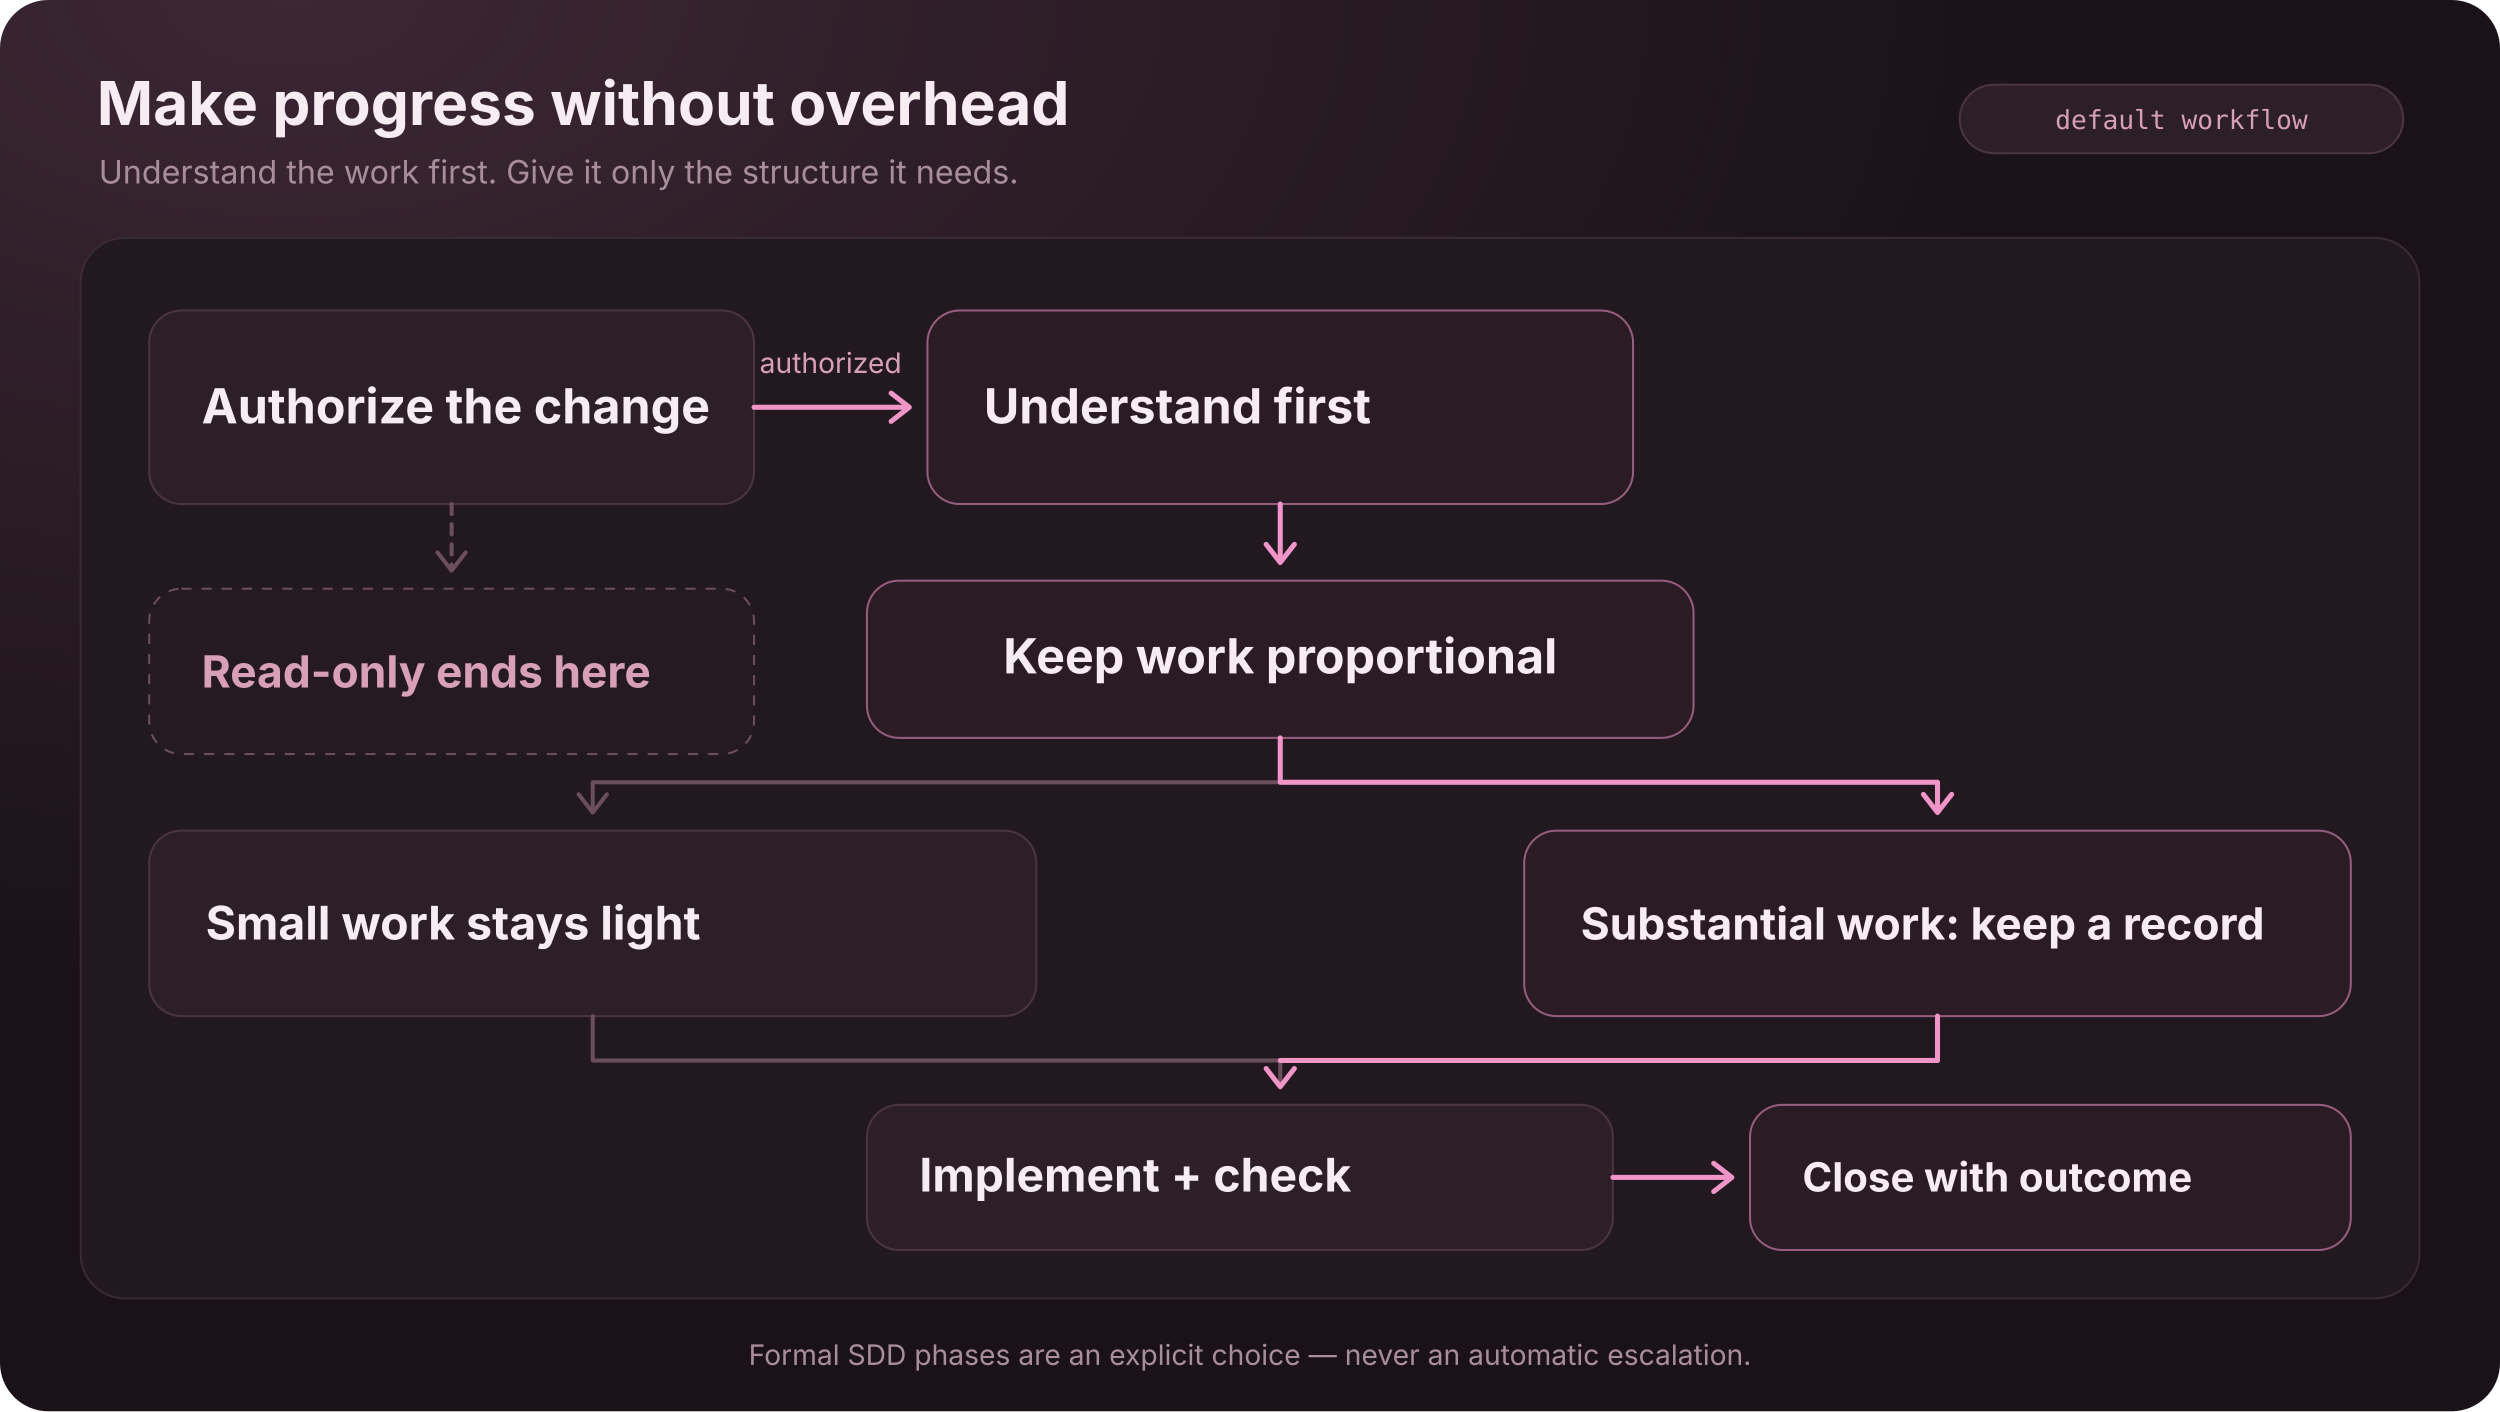
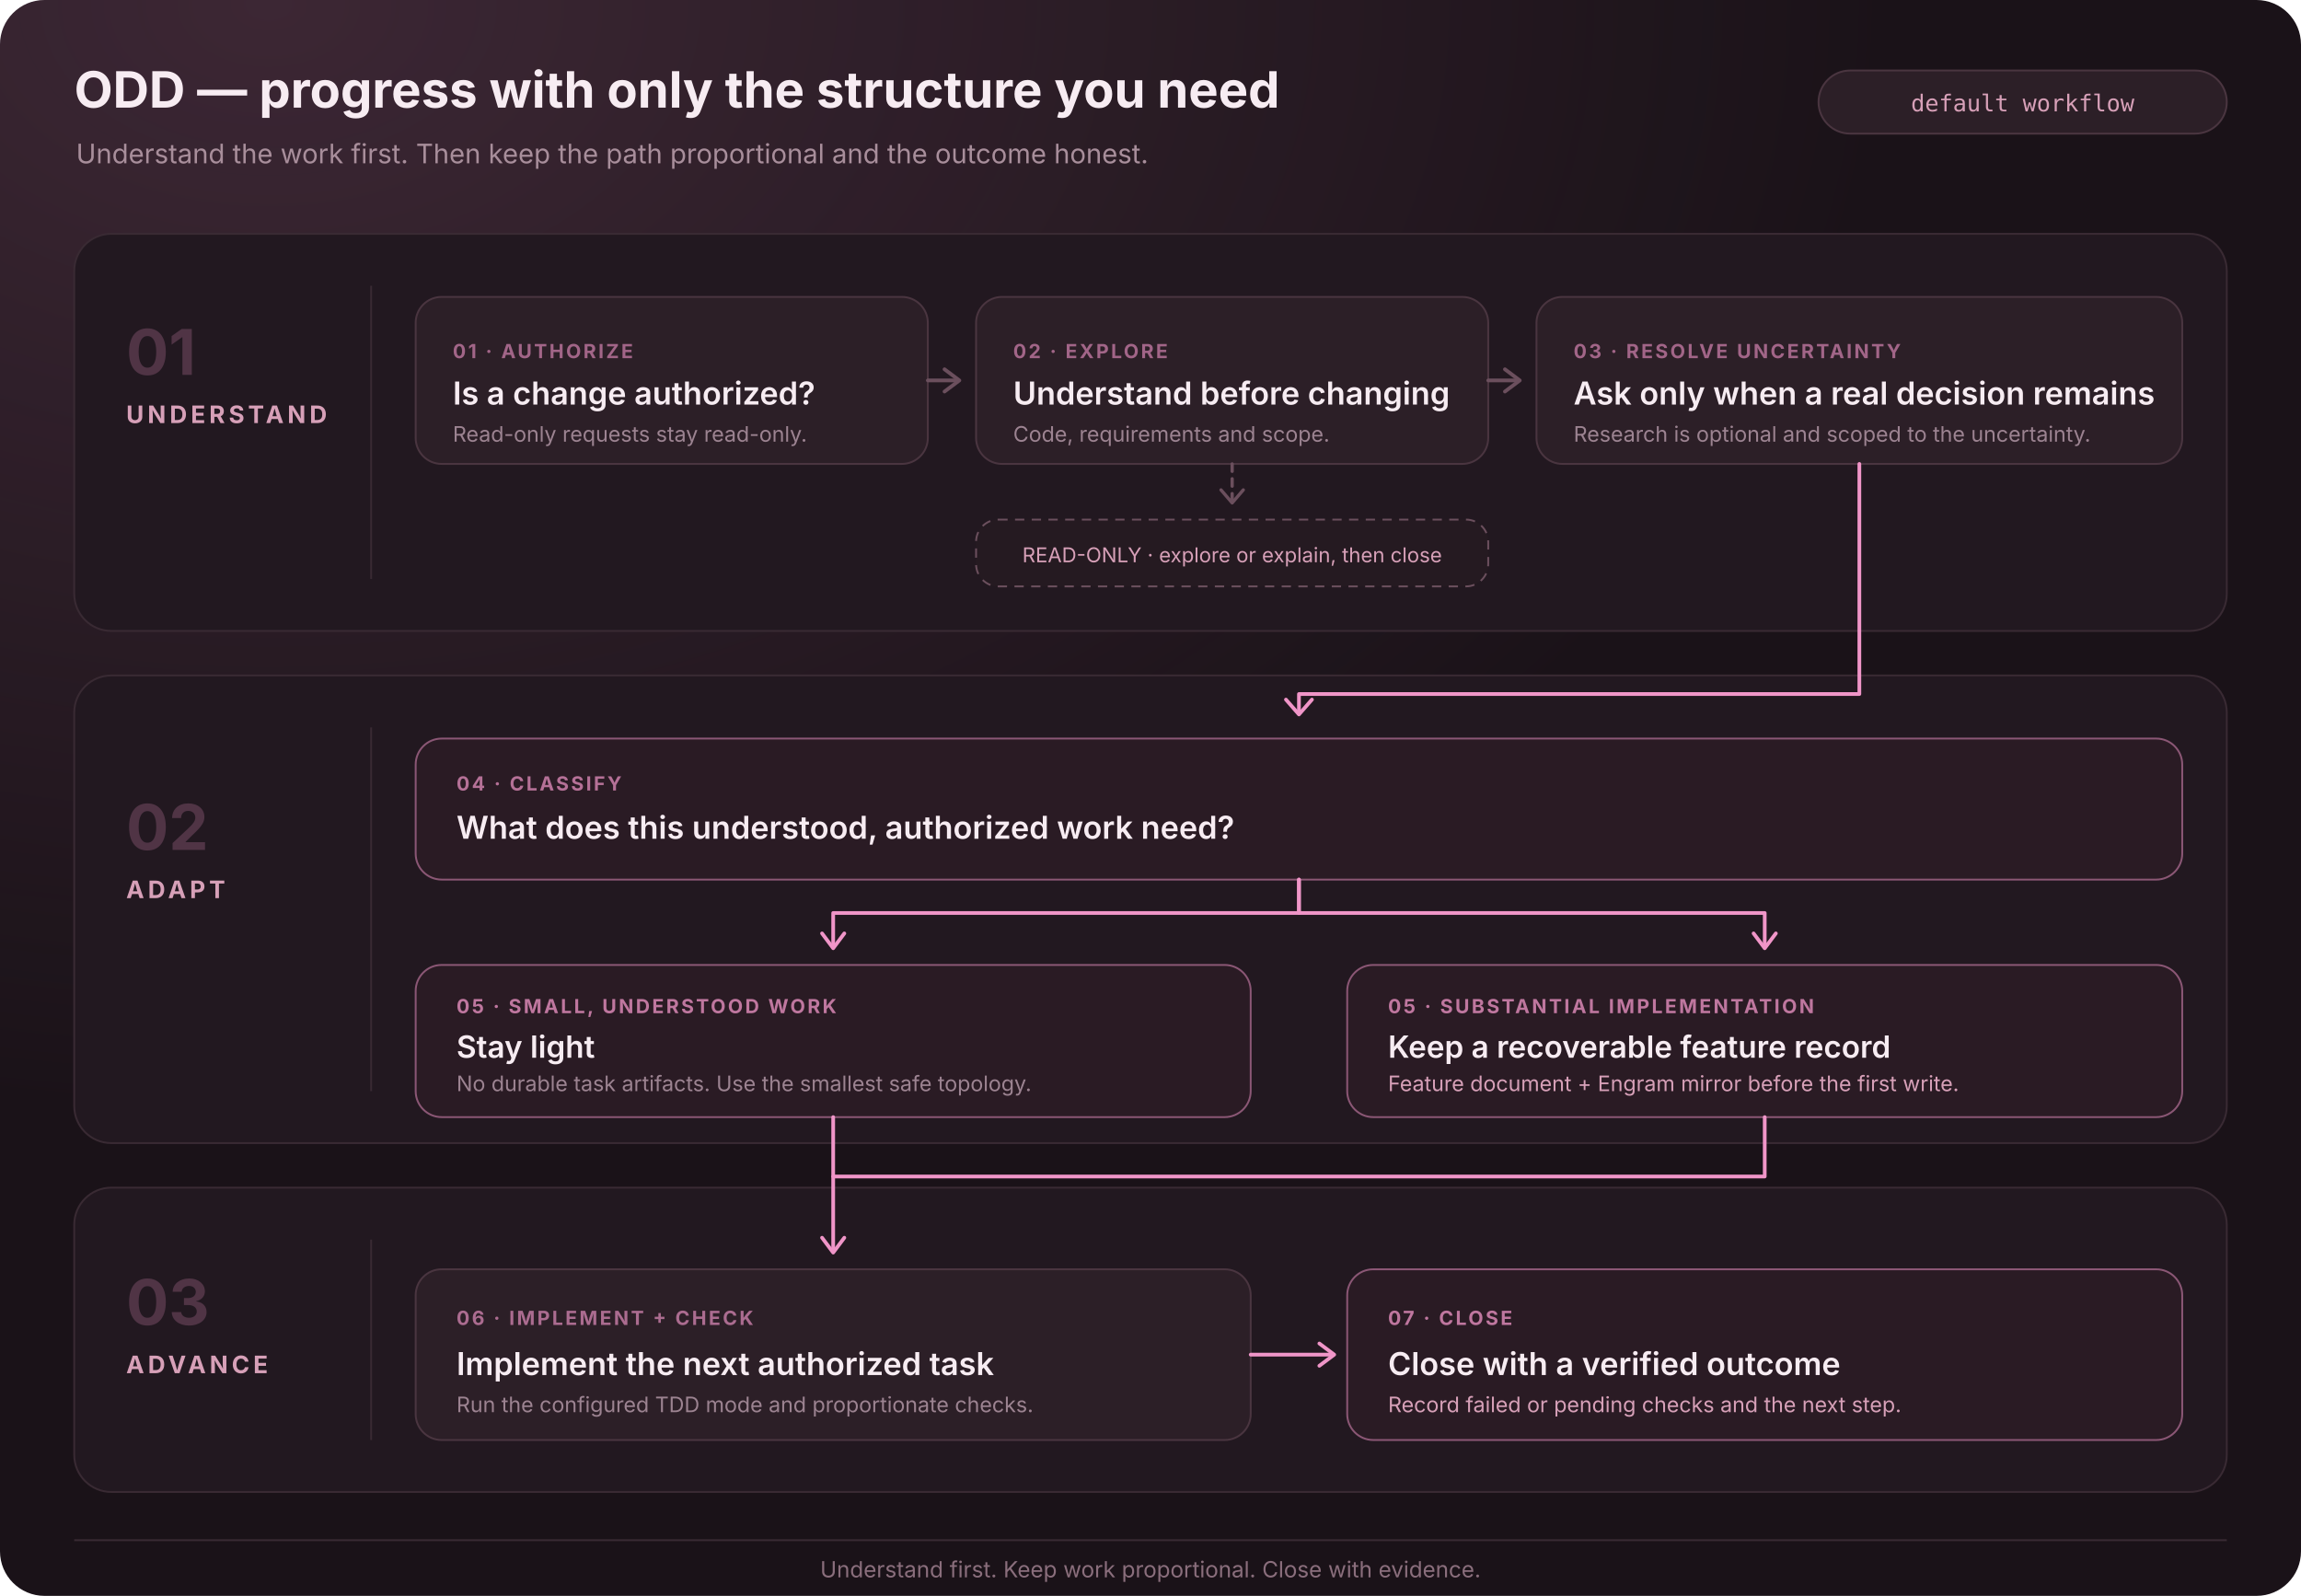
- <svg xmlns="http://www.w3.org/2000/svg" viewBox="0 0 1240 700" width="1240" height="700" role="img" aria-labelledby="oddTitle oddDesc" font-family="ui-sans-serif, -apple-system, BlinkMacSystemFont, 'Segoe UI', Inter, Helvetica, Arial, sans-serif">
+ <svg xmlns="http://www.w3.org/2000/svg" viewBox="0 0 1240 860" width="1240" height="860" role="img" aria-labelledby="oddTitle oddDesc" font-family="ui-sans-serif, -apple-system, BlinkMacSystemFont, 'Segoe UI', Inter, Helvetica, Arial, sans-serif">
  <defs>
    <radialGradient id="oddAmbient" cx="12%" cy="0%" r="70%">
      <stop offset="0%" stop-color="#F095C8" stop-opacity="0.16" />
      <stop offset="100%" stop-color="#F095C8" stop-opacity="0" />
    </radialGradient>
  </defs>
-   <rect width="1240" height="700" rx="24" fill="#1A1218" />
-   <rect width="1240" height="700" rx="24" fill="url(#oddAmbient)" />
-   <text x="48" y="62" font-size="30" font-weight="700" fill="#F7ECF2">Make progress without overhead</text>
-   <text x="49" y="91" font-size="16" fill="#A88E9B">Understand the work first. Give it only the structure it needs.</text>
-   <rect x="972" y="42" width="220" height="34" rx="17" fill="#2C1F27" stroke="#4A3540" />
-   <text x="1082" y="64" font-size="13" text-anchor="middle" fill="#D7A0B8" font-family="ui-monospace, SFMono-Regular, Menlo, Consolas, monospace">default workflow</text>
-   <rect x="40" y="118" width="1160" height="526" rx="22" fill="#221820" stroke="#392A33" />
-   <rect x="74" y="154" width="300" height="96" rx="16" fill="#2C1F27" stroke="#4A3540" />
-   <text x="100" y="210" font-size="24" font-weight="700" fill="#F7ECF2">Authorize the change</text>
-   <path d="M374 202 H450" fill="none" stroke="#F095C8" stroke-width="2.5" stroke-linecap="round" />
-   <path d="M442 195 L451 202 L442 209" fill="none" stroke="#F095C8" stroke-width="2.5" stroke-linecap="round" stroke-linejoin="round" />
-   <text x="412" y="185" font-size="14" text-anchor="middle" fill="#D7A0B8">authorized</text>
-   <rect x="460" y="154" width="350" height="96" rx="16" fill="#2A1B24" stroke="#F095C8" stroke-opacity="0.55" />
-   <text x="488" y="210" font-size="24" font-weight="700" fill="#F7ECF2">Understand first</text>
-   <path d="M224 250 V282" fill="none" stroke="#6B4F5D" stroke-width="2" stroke-dasharray="5 5" stroke-linecap="round" />
-   <path d="M217 274 L224 283 L231 274" fill="none" stroke="#6B4F5D" stroke-width="2" stroke-linecap="round" stroke-linejoin="round" />
-   <rect x="74" y="292" width="300" height="82" rx="16" fill="#251A21" stroke="#6B4F5D" stroke-dasharray="5 5" />
-   <text x="100" y="341" font-size="22" font-weight="700" fill="#D7A0B8">Read-only ends here</text>
-   <path d="M635 250 V278" fill="none" stroke="#F095C8" stroke-width="2.5" stroke-linecap="round" />
-   <path d="M628 270 L635 279 L642 270" fill="none" stroke="#F095C8" stroke-width="2.5" stroke-linecap="round" stroke-linejoin="round" />
-   <rect x="430" y="288" width="410" height="78" rx="16" fill="#2A1B24" stroke="#F095C8" stroke-opacity="0.55" />
-   <text x="635" y="334" font-size="24" text-anchor="middle" font-weight="700" fill="#F7ECF2">Keep work proportional</text>
-   <path d="M635 366 V388 H294 V402" fill="none" stroke="#6B4F5D" stroke-width="2" stroke-linecap="round" stroke-linejoin="round" />
-   <path d="M635 366 V388 H961 V402" fill="none" stroke="#F095C8" stroke-width="2.5" stroke-linecap="round" stroke-linejoin="round" />
-   <path d="M287 394 L294 403 L301 394" fill="none" stroke="#6B4F5D" stroke-width="2" stroke-linecap="round" stroke-linejoin="round" />
-   <path d="M954 394 L961 403 L968 394" fill="none" stroke="#F095C8" stroke-width="2.5" stroke-linecap="round" stroke-linejoin="round" />
-   <rect x="74" y="412" width="440" height="92" rx="16" fill="#2C1F27" stroke="#4A3540" />
-   <text x="102" y="466" font-size="23" font-weight="700" fill="#F7ECF2">Small work stays light</text>
-   <rect x="756" y="412" width="410" height="92" rx="16" fill="#2A1B24" stroke="#F095C8" stroke-opacity="0.55" />
-   <text x="784" y="466" font-size="22" font-weight="700" fill="#F7ECF2">Substantial work: keep a record</text>
-   <path d="M294 504 V526 H635 V538" fill="none" stroke="#6B4F5D" stroke-width="2" stroke-linecap="round" stroke-linejoin="round" />
-   <path d="M961 504 V526 H635" fill="none" stroke="#F095C8" stroke-width="2.5" stroke-linecap="round" stroke-linejoin="round" />
-   <path d="M628 530 L635 539 L642 530" fill="none" stroke="#F095C8" stroke-width="2.5" stroke-linecap="round" stroke-linejoin="round" />
-   <rect x="430" y="548" width="370" height="72" rx="16" fill="#2C1F27" stroke="#4A3540" />
-   <text x="456" y="591" font-size="23" font-weight="700" fill="#F7ECF2">Implement + check</text>
-   <path d="M800 584 H858" fill="none" stroke="#F095C8" stroke-width="2.5" stroke-linecap="round" />
-   <path d="M850 577 L859 584 L850 591" fill="none" stroke="#F095C8" stroke-width="2.5" stroke-linecap="round" stroke-linejoin="round" />
-   <rect x="868" y="548" width="298" height="72" rx="16" fill="#2A1B24" stroke="#F095C8" stroke-opacity="0.55" />
-   <text x="894" y="591" font-size="20" font-weight="700" fill="#F7ECF2">Close with outcome</text>
-   <text x="620" y="677" font-size="14" text-anchor="middle" fill="#A88E9B">Formal SDD phases are an explicit choice — never an automatic escalation.</text>
+   <rect width="1240" height="860" rx="24" fill="#1A1218" />
+   <rect width="1240" height="860" rx="24" fill="url(#oddAmbient)" />
+   <text x="40" y="58" font-size="27" font-weight="700" fill="#F7ECF2">ODD — progress with only the structure you need</text>
+   <text x="41" y="88" font-size="14.5" fill="#A88E9B">Understand the work first. Then keep the path proportional and the outcome honest.</text>
+   <rect x="980" y="38" width="220" height="34" rx="17" fill="#2C1F27" stroke="#4A3540" />
+   <text x="1090" y="60" font-size="12.5" text-anchor="middle" fill="#D7A0B8" font-family="ui-monospace, SFMono-Regular, Menlo, Consolas, monospace">default workflow</text>
+   <rect x="40" y="126" width="1160" height="214" rx="20" fill="#221820" stroke="#392A33" />
+   <text x="68" y="202" font-size="34" font-weight="700" fill="#F095C8" opacity="0.22">01</text>
+   <text x="68" y="228" font-size="13" font-weight="700" letter-spacing="2" fill="#D7A0B8">UNDERSTAND</text>
+   <line x1="200" y1="154" x2="200" y2="312" stroke="#392A33" />
+   <rect x="224" y="160" width="276" height="90" rx="14" fill="#2C1F27" stroke="#4A3540" />
+   <text x="244" y="193" font-size="10.5" font-weight="700" letter-spacing="1.2" fill="#F095C8" opacity="0.6">01 · AUTHORIZE</text>
+   <text x="244" y="218" font-size="17" font-weight="600" fill="#F7ECF2">Is a change authorized?</text>
+   <text x="244" y="238" font-size="11.5" fill="#9C8391">Read-only requests stay read-only.</text>
+   <path d="M500 205 H516" fill="none" stroke="#6B4F5D" stroke-width="2" stroke-linecap="round" />
+   <path d="M509 199 L517 205 L509 211" fill="none" stroke="#6B4F5D" stroke-width="2" stroke-linecap="round" stroke-linejoin="round" />
+   <rect x="526" y="160" width="276" height="90" rx="14" fill="#2C1F27" stroke="#4A3540" />
+   <text x="546" y="193" font-size="10.5" font-weight="700" letter-spacing="1.2" fill="#F095C8" opacity="0.6">02 · EXPLORE</text>
+   <text x="546" y="218" font-size="17" font-weight="600" fill="#F7ECF2">Understand before changing</text>
+   <text x="546" y="238" font-size="11.5" fill="#9C8391">Code, requirements and scope.</text>
+   <path d="M802 205 H818" fill="none" stroke="#6B4F5D" stroke-width="2" stroke-linecap="round" />
+   <path d="M811 199 L819 205 L811 211" fill="none" stroke="#6B4F5D" stroke-width="2" stroke-linecap="round" stroke-linejoin="round" />
+   <rect x="828" y="160" width="348" height="90" rx="14" fill="#2C1F27" stroke="#4A3540" />
+   <text x="848" y="193" font-size="10.5" font-weight="700" letter-spacing="1.2" fill="#F095C8" opacity="0.6">03 · RESOLVE UNCERTAINTY</text>
+   <text x="848" y="218" font-size="17" font-weight="600" fill="#F7ECF2">Ask only when a real decision remains</text>
+   <text x="848" y="238" font-size="11.5" fill="#9C8391">Research is optional and scoped to the uncertainty.</text>
+   <path d="M664 250 V270" fill="none" stroke="#6B4F5D" stroke-width="1.75" stroke-dasharray="4 4" stroke-linecap="round" />
+   <path d="M658 264 L664 271 L670 264" fill="none" stroke="#6B4F5D" stroke-width="1.75" stroke-linecap="round" stroke-linejoin="round" />
+   <rect x="526" y="280" width="276" height="36" rx="12" fill="#251A21" stroke="#6B4F5D" stroke-dasharray="5 4" />
+   <text x="664" y="303" font-size="11" text-anchor="middle" fill="#D7A0B8">READ-ONLY · explore or explain, then close</text>
+   <rect x="40" y="364" width="1160" height="252" rx="20" fill="#221820" stroke="#392A33" />
+   <text x="68" y="458" font-size="34" font-weight="700" fill="#F095C8" opacity="0.22">02</text>
+   <text x="68" y="484" font-size="13" font-weight="700" letter-spacing="2" fill="#D7A0B8">ADAPT</text>
+   <line x1="200" y1="392" x2="200" y2="588" stroke="#392A33" />
+   <path d="M1002 250 V374 H700 V384" fill="none" stroke="#F095C8" stroke-width="2" stroke-linecap="round" stroke-linejoin="round" />
+   <path d="M693 377 L700 385 L707 377" fill="none" stroke="#F095C8" stroke-width="2" stroke-linecap="round" stroke-linejoin="round" />
+   <rect x="224" y="398" width="952" height="76" rx="14" fill="#2A1B24" stroke="#F095C8" stroke-opacity="0.5" />
+   <text x="246" y="426" font-size="10.5" font-weight="700" letter-spacing="1.2" fill="#F095C8" opacity="0.7">04 · CLASSIFY</text>
+   <text x="246" y="452" font-size="17" font-weight="600" fill="#F7ECF2">What does this understood, authorized work need?</text>
+   <path d="M700 474 V492 H449 V510" fill="none" stroke="#F095C8" stroke-width="2" stroke-linecap="round" stroke-linejoin="round" />
+   <path d="M700 474 V492 H951 V510" fill="none" stroke="#F095C8" stroke-width="2" stroke-linecap="round" stroke-linejoin="round" />
+   <path d="M443 503 L449 511 L455 503" fill="none" stroke="#F095C8" stroke-width="2" stroke-linecap="round" stroke-linejoin="round" />
+   <path d="M945 503 L951 511 L957 503" fill="none" stroke="#F095C8" stroke-width="2" stroke-linecap="round" stroke-linejoin="round" />
+   <rect x="224" y="520" width="450" height="82" rx="14" fill="#2A1B24" stroke="#F095C8" stroke-opacity="0.5" />
+   <text x="246" y="546" font-size="10.5" font-weight="700" letter-spacing="1.2" fill="#F095C8" opacity="0.75">05 · SMALL, UNDERSTOOD WORK</text>
+   <text x="246" y="570" font-size="16.5" font-weight="600" fill="#F7ECF2">Stay light</text>
+   <text x="246" y="588" font-size="11.5" fill="#9C8391">No durable task artifacts. Use the smallest safe topology.</text>
+   <rect x="726" y="520" width="450" height="82" rx="14" fill="#2A1B24" stroke="#F095C8" stroke-opacity="0.5" />
+   <text x="748" y="546" font-size="10.5" font-weight="700" letter-spacing="1.2" fill="#F095C8" opacity="0.75">05 · SUBSTANTIAL IMPLEMENTATION</text>
+   <text x="748" y="570" font-size="16.5" font-weight="600" fill="#F7ECF2">Keep a recoverable feature record</text>
+   <text x="748" y="588" font-size="11.5" fill="#D7A0B8">Feature document + Engram mirror before the first write.</text>
+   <rect x="40" y="640" width="1160" height="164" rx="20" fill="#221820" stroke="#392A33" />
+   <text x="68" y="714" font-size="34" font-weight="700" fill="#F095C8" opacity="0.22">03</text>
+   <text x="68" y="740" font-size="13" font-weight="700" letter-spacing="2" fill="#D7A0B8">ADVANCE</text>
+   <line x1="200" y1="668" x2="200" y2="776" stroke="#392A33" />
+   <path d="M449 602 V634 H449 V674" fill="none" stroke="#F095C8" stroke-width="2" stroke-linecap="round" stroke-linejoin="round" />
+   <path d="M951 602 V634 H449" fill="none" stroke="#F095C8" stroke-width="2" stroke-linecap="round" stroke-linejoin="round" />
+   <path d="M443 667 L449 675 L455 667" fill="none" stroke="#F095C8" stroke-width="2" stroke-linecap="round" stroke-linejoin="round" />
+   <rect x="224" y="684" width="450" height="92" rx="14" fill="#2C1F27" stroke="#4A3540" />
+   <text x="246" y="714" font-size="10.5" font-weight="700" letter-spacing="1.2" fill="#F095C8" opacity="0.65">06 · IMPLEMENT + CHECK</text>
+   <text x="246" y="741" font-size="17" font-weight="600" fill="#F7ECF2">Implement the next authorized task</text>
+   <text x="246" y="761" font-size="11.5" fill="#9C8391">Run the configured TDD mode and proportionate checks.</text>
+   <path d="M674 730 H718" fill="none" stroke="#F095C8" stroke-width="2" stroke-linecap="round" />
+   <path d="M711 724 L719 730 L711 736" fill="none" stroke="#F095C8" stroke-width="2" stroke-linecap="round" stroke-linejoin="round" />
+   <rect x="726" y="684" width="450" height="92" rx="14" fill="#2A1B24" stroke="#F095C8" stroke-opacity="0.5" />
+   <text x="748" y="714" font-size="10.5" font-weight="700" letter-spacing="1.2" fill="#F095C8" opacity="0.75">07 · CLOSE</text>
+   <text x="748" y="741" font-size="17" font-weight="600" fill="#F7ECF2">Close with a verified outcome</text>
+   <text x="748" y="761" font-size="11.5" fill="#D7A0B8">Record failed or pending checks and the next step.</text>
+   <line x1="40" y1="830" x2="1200" y2="830" stroke="#392A33" />
+   <text x="620" y="850" font-size="12" text-anchor="middle" fill="#8A6E7C">Understand first. Keep work proportional. Close with evidence.</text>
</svg>
